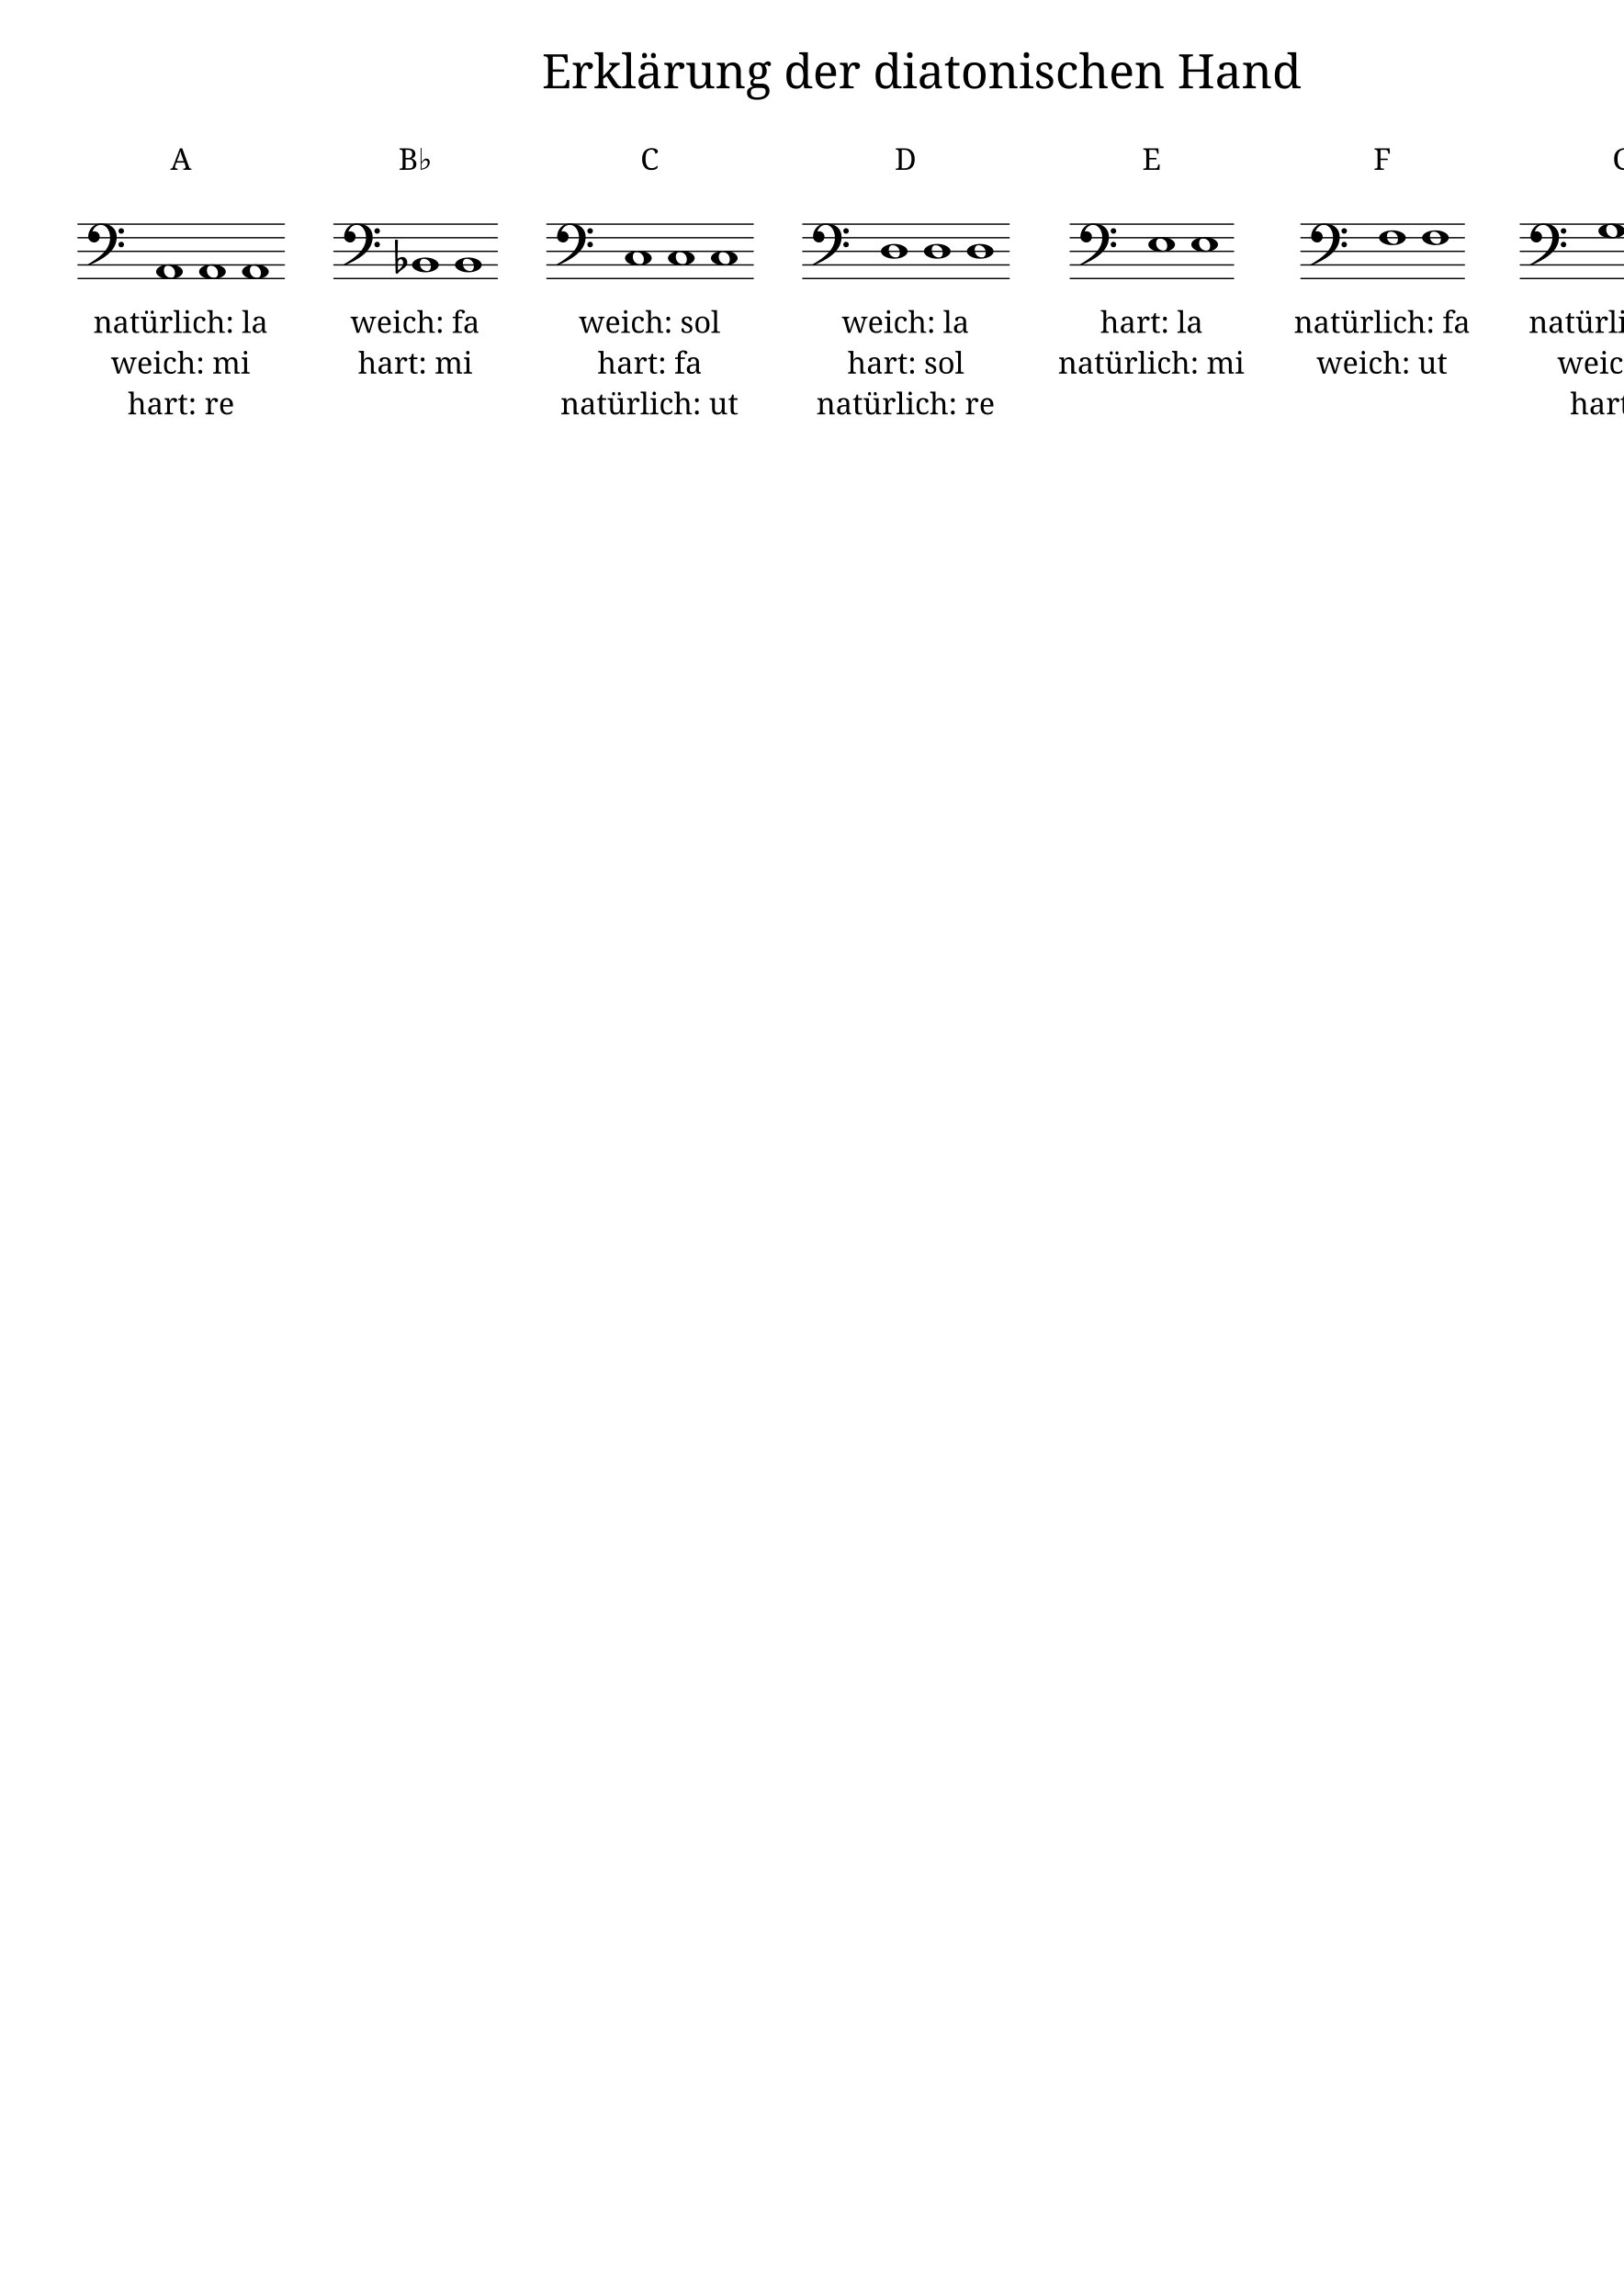
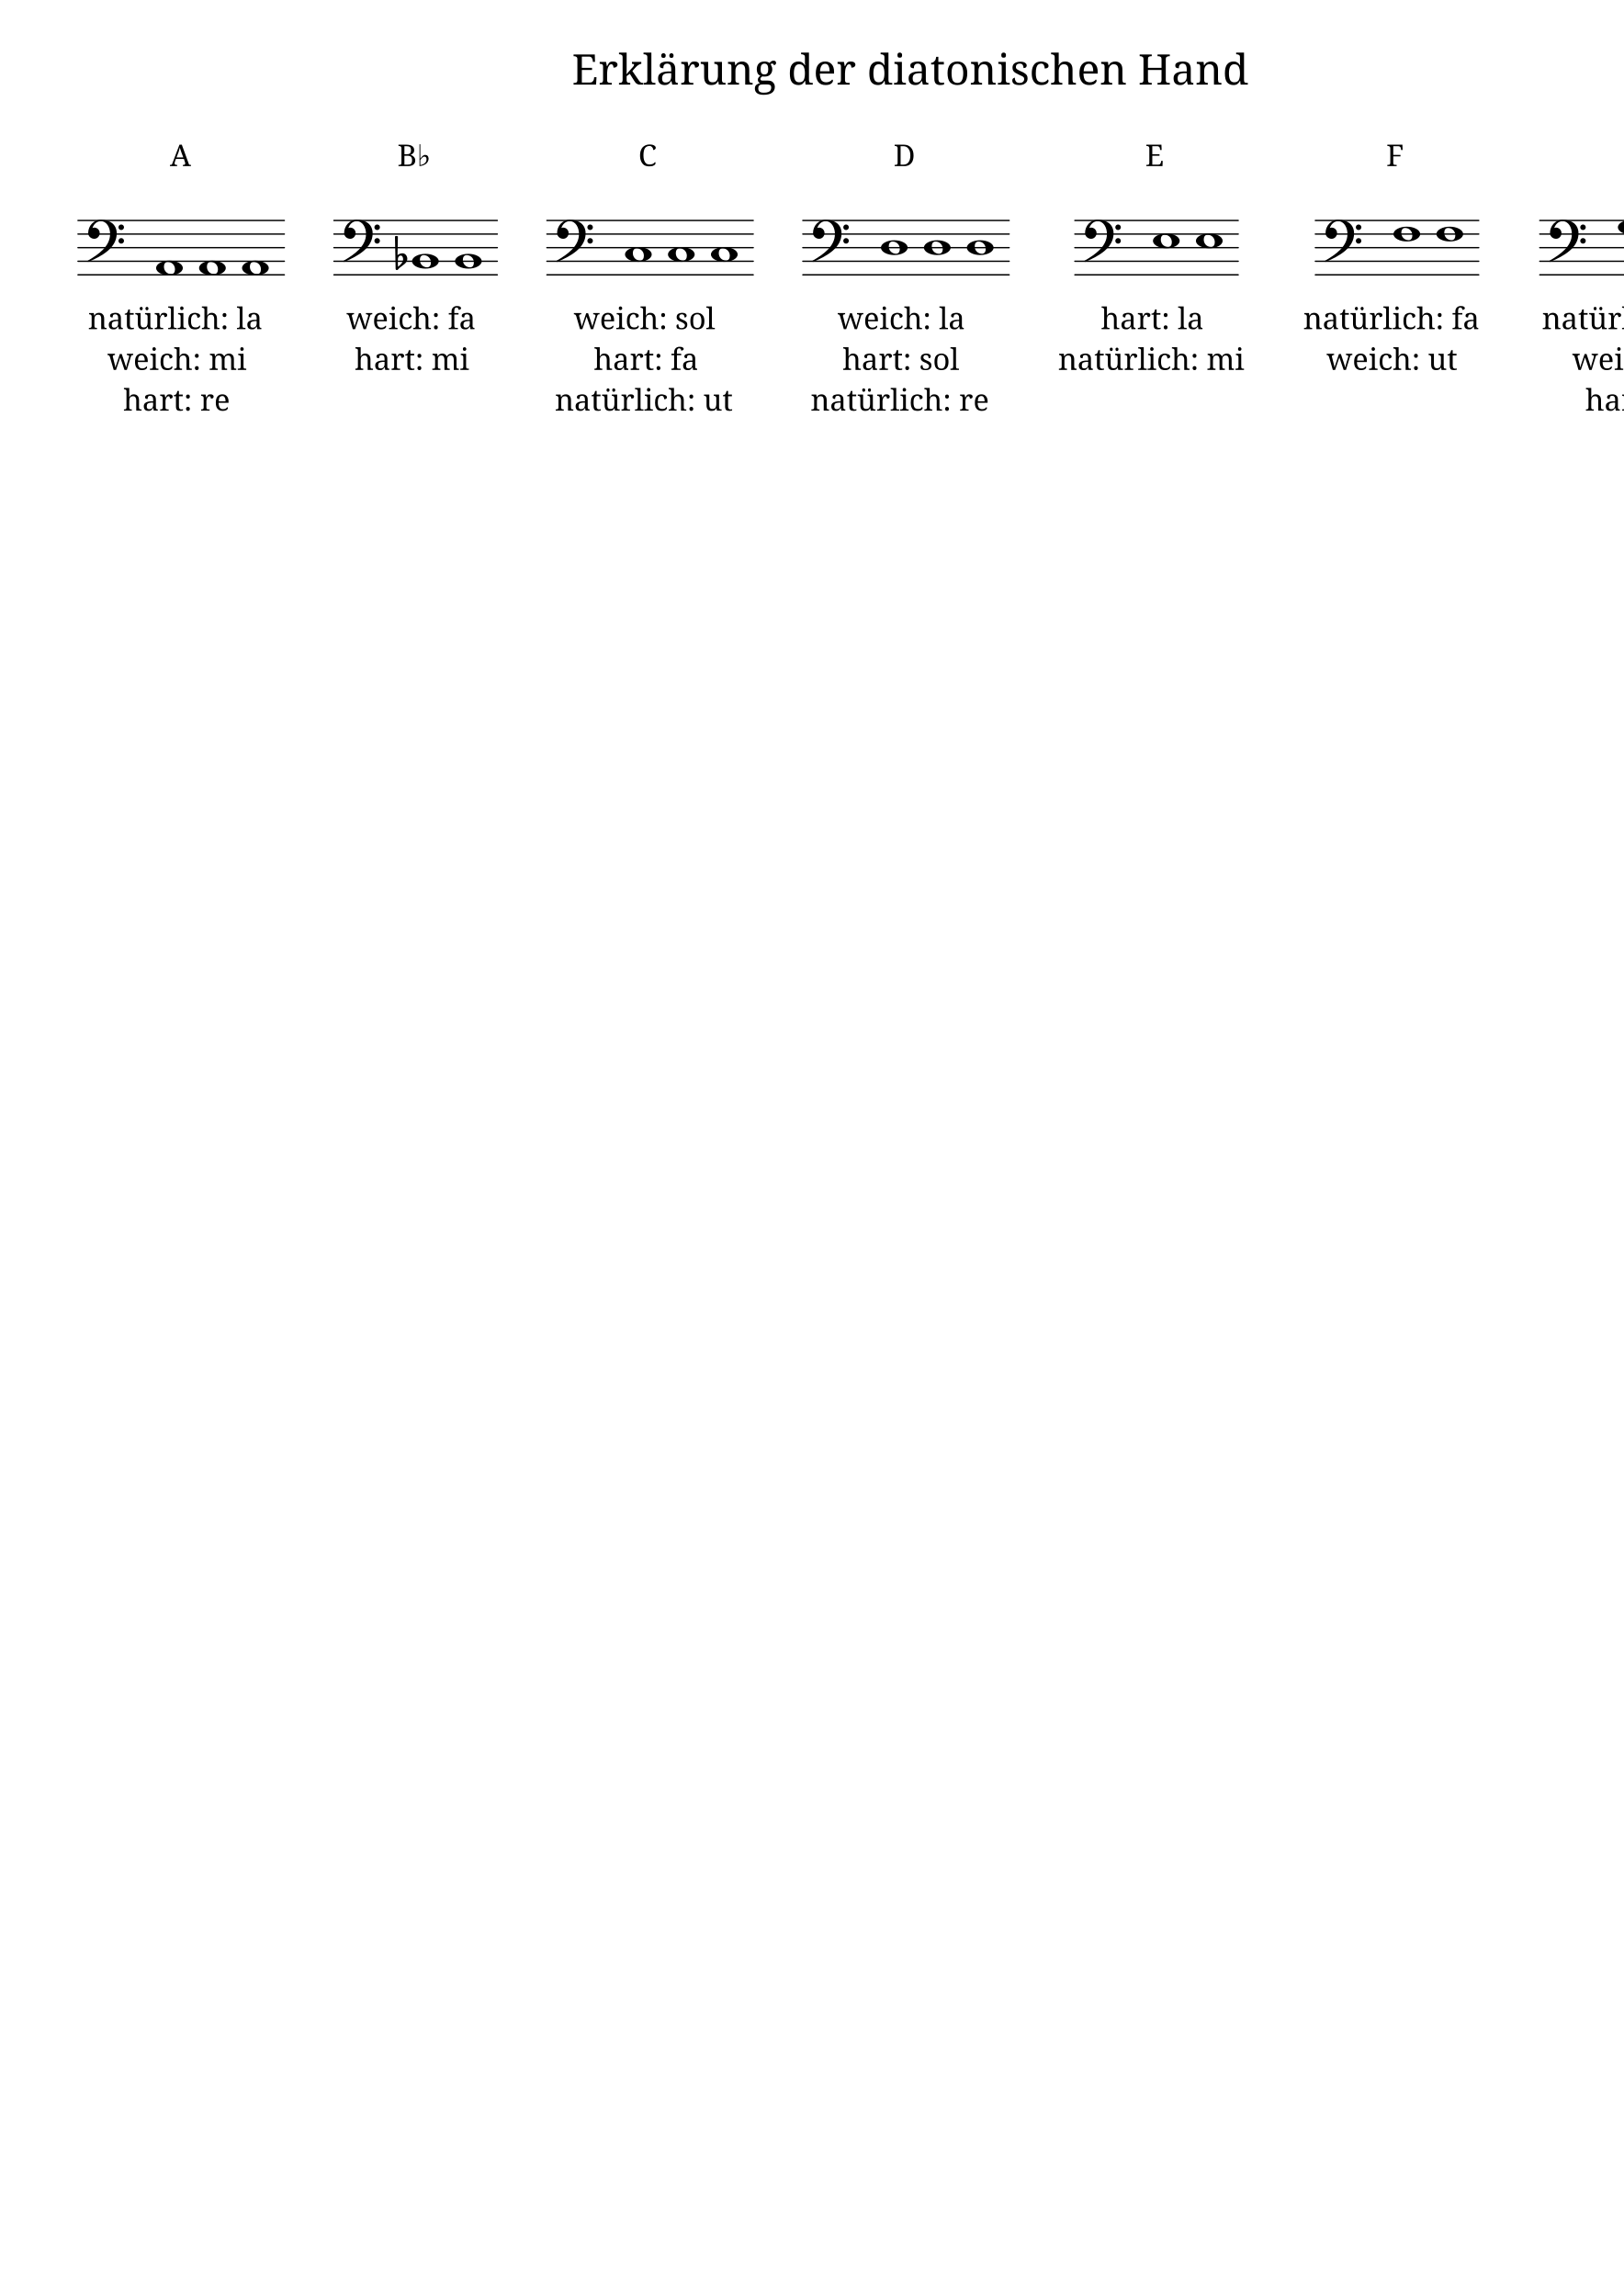
<svg xmlns="http://www.w3.org/2000/svg" xmlns:xlink="http://www.w3.org/1999/xlink" version="1.2" width="210.00mm" height="297.00mm" viewBox="0 0 119.502 169.009">
  <style type="text/css">

tspan { white-space: pre; }

</style>
-   <g transform="translate(39.8692, 6.4997)">
-     <text font-family="serif" font-size="3.493" text-anchor="start" fill="currentColor">
+   <g transform="translate(42.0885, 6.229)">
+     <text font-family="serif" font-size="3.111" text-anchor="start" fill="currentColor">
      <tspan>Erklärung der diatonischen Hand</tspan>
    </text>
  </g>
-   <g transform="translate(12.5403, 12.4997)">
+   <g transform="translate(12.5062, 12.229)">
    <text font-family="serif" font-size="2.2" text-anchor="start" fill="currentColor">
      <tspan>A</tspan>
    </text>
  </g>
-   <g transform="translate(5.6906, 20.4997)">
-     <line stroke-linejoin="round" stroke-linecap="round" stroke-width="0.1" stroke="currentColor" x1="0.05" y1="0" x2="15.236" y2="0" />
-   </g>
-   <g transform="translate(5.6906, 19.4997)">
-     <line stroke-linejoin="round" stroke-linecap="round" stroke-width="0.1" stroke="currentColor" x1="0.05" y1="0" x2="15.236" y2="0" />
-   </g>
-   <g transform="translate(5.6906, 18.4997)">
-     <line stroke-linejoin="round" stroke-linecap="round" stroke-width="0.1" stroke="currentColor" x1="0.05" y1="0" x2="15.236" y2="0" />
-   </g>
-   <g transform="translate(5.6906, 17.4997)">
-     <line stroke-linejoin="round" stroke-linecap="round" stroke-width="0.1" stroke="currentColor" x1="0.05" y1="0" x2="15.236" y2="0" />
-   </g>
-   <g transform="translate(5.6906, 16.4997)">
+   <g transform="translate(5.6906, 20.229)">
+     <line stroke-linejoin="round" stroke-linecap="round" stroke-width="0.1" stroke="currentColor" x1="0.05" y1="0" x2="15.236" y2="0" />
+   </g>
+   <g transform="translate(5.6906, 19.229)">
+     <line stroke-linejoin="round" stroke-linecap="round" stroke-width="0.1" stroke="currentColor" x1="0.05" y1="0" x2="15.236" y2="0" />
+   </g>
+   <g transform="translate(5.6906, 18.229)">
+     <line stroke-linejoin="round" stroke-linecap="round" stroke-width="0.1" stroke="currentColor" x1="0.05" y1="0" x2="15.236" y2="0" />
+   </g>
+   <g transform="translate(5.6906, 17.229)">
+     <line stroke-linejoin="round" stroke-linecap="round" stroke-width="0.1" stroke="currentColor" x1="0.05" y1="0" x2="15.236" y2="0" />
+   </g>
+   <g transform="translate(5.6906, 16.229)">
    <line stroke-linejoin="round" stroke-linecap="round" stroke-width="0.1" stroke="currentColor" x1="0.05" y1="0" x2="15.236" y2="0" />
  </g>
  <a style="color:inherit;" xlink:href="textedit:///home/johannes/common-lisp/setzkasten/lilypond-export/b1-c5-m1-d.ly:41:16:17">
-     <g transform="translate(17.8146, 19.9997)">
+     <g transform="translate(17.8146, 19.729)">
      <path transform="scale(0.004, -0.004)" d="M213 112c-50 0 -69 -43 -69 -88c0 -77 57 -136 134 -136c50 0 69 43 69 88c0 77 -57 136 -134 136zM491 0c0 -43 -34 -75 -72 -96c-53 -29 -114 -40 -174 -40s-120 11 -173 40c-38 21 -72 53 -72 96s34 75 72 96c53 29 113 40 173 40s121 -11 174 -40 c38 -21 72 -53 72 -96z" fill="currentColor" />
    </g>
  </a>
  <a style="color:inherit;" xlink:href="textedit:///home/johannes/common-lisp/setzkasten/lilypond-export/b1-c5-m1-d.ly:40:16:17">
-     <g transform="translate(14.6526, 19.9997)">
-       <path transform="scale(0.004, -0.004)" d="M213 112c-50 0 -69 -43 -69 -88c0 -77 57 -136 134 -136c50 0 69 43 69 88c0 77 -57 136 -134 136zM491 0c0 -43 -34 -75 -72 -96c-53 -29 -114 -40 -174 -40s-120 11 -173 40c-38 21 -72 53 -72 96s34 75 72 96c53 29 113 40 173 40s121 -11 174 -40 c38 -21 72 -53 72 -96z" fill="currentColor" />
-     </g>
-   </a>
-   <g transform="translate(6.4906, 17.4997)">
+     <g transform="translate(14.6526, 19.729)">
+       <path transform="scale(0.004, -0.004)" d="M213 112c-50 0 -69 -43 -69 -88c0 -77 57 -136 134 -136c50 0 69 43 69 88c0 77 -57 136 -134 136zM491 0c0 -43 -34 -75 -72 -96c-53 -29 -114 -40 -174 -40s-120 11 -173 40c-38 21 -72 53 -72 96s34 75 72 96c53 29 113 40 173 40s121 -11 174 -40 c38 -21 72 -53 72 -96z" fill="currentColor" />
+     </g>
+   </a>
+   <g transform="translate(6.4906, 17.229)">
    <path transform="scale(0.004, -0.004)" d="M557 -125c0 28 23 51 51 51s51 -23 51 -51s-23 -51 -51 -51s-51 23 -51 51zM557 125c0 28 23 51 51 51s51 -23 51 -51s-23 -51 -51 -51s-51 23 -51 51zM232 263c172 0 293 -88 293 -251c0 -263 -263 -414 -516 -521c-3 -3 -6 -4 -9 -4c-7 0 -13 6 -13 13c0 3 1 6 4 9 c202 118 412 265 412 493c0 120 -63 235 -171 235c-74 0 -129 -54 -154 -126c11 5 22 8 34 8c55 0 100 -45 100 -100c0 -58 -44 -106 -100 -106c-60 0 -112 47 -112 106c0 133 102 244 232 244z" fill="currentColor" />
  </g>
  <a style="color:inherit;" xlink:href="textedit:///home/johannes/common-lisp/setzkasten/lilypond-export/b1-c5-m1-d.ly:39:29:30">
-     <g transform="translate(11.4906, 19.9997)">
-       <path transform="scale(0.004, -0.004)" d="M213 112c-50 0 -69 -43 -69 -88c0 -77 57 -136 134 -136c50 0 69 43 69 88c0 77 -57 136 -134 136zM491 0c0 -43 -34 -75 -72 -96c-53 -29 -114 -40 -174 -40s-120 11 -173 40c-38 21 -72 53 -72 96s34 75 72 96c53 29 113 40 173 40s121 -11 174 -40 c38 -21 72 -53 72 -96z" fill="currentColor" />
-     </g>
-   </a>
-   <g transform="translate(6.8725, 24.4997)">
+     <g transform="translate(11.4906, 19.729)">
+       <path transform="scale(0.004, -0.004)" d="M213 112c-50 0 -69 -43 -69 -88c0 -77 57 -136 134 -136c50 0 69 43 69 88c0 77 -57 136 -134 136zM491 0c0 -43 -34 -75 -72 -96c-53 -29 -114 -40 -174 -40s-120 11 -173 40c-38 21 -72 53 -72 96s34 75 72 96c53 29 113 40 173 40s121 -11 174 -40 c38 -21 72 -53 72 -96z" fill="currentColor" />
+     </g>
+   </a>
+   <g transform="translate(6.4799, 24.229)">
    <text font-family="serif" font-size="2.2" text-anchor="start" fill="currentColor">
      <tspan>natürlich: la</tspan>
    </text>
  </g>
-   <g transform="translate(8.17, 27.4997)">
+   <g transform="translate(7.9139, 27.229)">
    <text font-family="serif" font-size="2.2" text-anchor="start" fill="currentColor">
      <tspan>weich: mi</tspan>
    </text>
  </g>
-   <g transform="translate(9.3991, 30.4997)">
+   <g transform="translate(9.0748, 30.229)">
    <text font-family="serif" font-size="2.2" text-anchor="start" fill="currentColor">
      <tspan>hart: re</tspan>
    </text>
  </g>
-   <g transform="translate(29.3344, 12.4997)">
+   <g transform="translate(29.249, 12.229)">
    <text font-family="serif" font-size="2.2" text-anchor="start" fill="currentColor">
      <tspan>B♭</tspan>
    </text>
  </g>
-   <g transform="translate(24.5266, 20.4997)">
-     <line stroke-linejoin="round" stroke-linecap="round" stroke-width="0.1" stroke="currentColor" x1="0.05" y1="0" x2="12.074" y2="0" />
-   </g>
-   <g transform="translate(24.5266, 19.4997)">
-     <line stroke-linejoin="round" stroke-linecap="round" stroke-width="0.1" stroke="currentColor" x1="0.05" y1="0" x2="12.074" y2="0" />
-   </g>
-   <g transform="translate(24.5266, 18.4997)">
-     <line stroke-linejoin="round" stroke-linecap="round" stroke-width="0.1" stroke="currentColor" x1="0.05" y1="0" x2="12.074" y2="0" />
-   </g>
-   <g transform="translate(24.5266, 17.4997)">
-     <line stroke-linejoin="round" stroke-linecap="round" stroke-width="0.1" stroke="currentColor" x1="0.05" y1="0" x2="12.074" y2="0" />
-   </g>
-   <g transform="translate(24.5266, 16.4997)">
+   <g transform="translate(24.5266, 20.229)">
+     <line stroke-linejoin="round" stroke-linecap="round" stroke-width="0.1" stroke="currentColor" x1="0.05" y1="0" x2="12.074" y2="0" />
+   </g>
+   <g transform="translate(24.5266, 19.229)">
+     <line stroke-linejoin="round" stroke-linecap="round" stroke-width="0.1" stroke="currentColor" x1="0.05" y1="0" x2="12.074" y2="0" />
+   </g>
+   <g transform="translate(24.5266, 18.229)">
+     <line stroke-linejoin="round" stroke-linecap="round" stroke-width="0.1" stroke="currentColor" x1="0.05" y1="0" x2="12.074" y2="0" />
+   </g>
+   <g transform="translate(24.5266, 17.229)">
+     <line stroke-linejoin="round" stroke-linecap="round" stroke-width="0.1" stroke="currentColor" x1="0.05" y1="0" x2="12.074" y2="0" />
+   </g>
+   <g transform="translate(24.5266, 16.229)">
    <line stroke-linejoin="round" stroke-linecap="round" stroke-width="0.1" stroke="currentColor" x1="0.05" y1="0" x2="12.074" y2="0" />
  </g>
  <a style="color:inherit;" xlink:href="textedit:///home/johannes/common-lisp/setzkasten/lilypond-export/b1-c5-m1-d.ly:82:16:17">
-     <g transform="translate(33.4886, 19.4997)">
-       <path transform="scale(0.004, -0.004)" d="M213 112c-50 0 -69 -43 -69 -88c0 -77 57 -136 134 -136c50 0 69 43 69 88c0 77 -57 136 -134 136zM491 0c0 -43 -34 -75 -72 -96c-53 -29 -114 -40 -174 -40s-120 11 -173 40c-38 21 -72 53 -72 96s34 75 72 96c53 29 113 40 173 40s121 -11 174 -40 c38 -21 72 -53 72 -96z" fill="currentColor" />
-     </g>
-   </a>
-   <g transform="translate(29.1766, 19.4997)">
+     <g transform="translate(33.4886, 19.229)">
+       <path transform="scale(0.004, -0.004)" d="M213 112c-50 0 -69 -43 -69 -88c0 -77 57 -136 134 -136c50 0 69 43 69 88c0 77 -57 136 -134 136zM491 0c0 -43 -34 -75 -72 -96c-53 -29 -114 -40 -174 -40s-120 11 -173 40c-38 21 -72 53 -72 96s34 75 72 96c53 29 113 40 173 40s121 -11 174 -40 c38 -21 72 -53 72 -96z" fill="currentColor" />
+     </g>
+   </a>
+   <g transform="translate(29.1766, 19.229)">
    <path transform="scale(0.004, -0.004)" d="M27 41l-1 -66v-11c0 -22 1 -44 4 -66c45 38 93 80 93 139c0 33 -14 67 -43 67c-31 0 -52 -30 -53 -63zM-15 -138l-12 595c8 5 18 8 27 8s19 -3 27 -8l-7 -345c25 21 58 34 91 34c52 0 89 -48 89 -102c0 -80 -86 -117 -147 -169c-15 -13 -24 -38 -45 -38 c-13 0 -23 11 -23 25z" fill="currentColor" />
  </g>
-   <g transform="translate(25.3266, 17.4997)">
+   <g transform="translate(25.3266, 17.229)">
    <path transform="scale(0.004, -0.004)" d="M557 -125c0 28 23 51 51 51s51 -23 51 -51s-23 -51 -51 -51s-51 23 -51 51zM557 125c0 28 23 51 51 51s51 -23 51 -51s-23 -51 -51 -51s-51 23 -51 51zM232 263c172 0 293 -88 293 -251c0 -263 -263 -414 -516 -521c-3 -3 -6 -4 -9 -4c-7 0 -13 6 -13 13c0 3 1 6 4 9 c202 118 412 265 412 493c0 120 -63 235 -171 235c-74 0 -129 -54 -154 -126c11 5 22 8 34 8c55 0 100 -45 100 -100c0 -58 -44 -106 -100 -106c-60 0 -112 47 -112 106c0 133 102 244 232 244z" fill="currentColor" />
  </g>
  <a style="color:inherit;" xlink:href="textedit:///home/johannes/common-lisp/setzkasten/lilypond-export/b1-c5-m1-d.ly:81:29:30">
-     <g transform="translate(30.3266, 19.4997)">
-       <path transform="scale(0.004, -0.004)" d="M213 112c-50 0 -69 -43 -69 -88c0 -77 57 -136 134 -136c50 0 69 43 69 88c0 77 -57 136 -134 136zM491 0c0 -43 -34 -75 -72 -96c-53 -29 -114 -40 -174 -40s-120 11 -173 40c-38 21 -72 53 -72 96s34 75 72 96c53 29 113 40 173 40s121 -11 174 -40 c38 -21 72 -53 72 -96z" fill="currentColor" />
-     </g>
-   </a>
-   <g transform="translate(25.8006, 24.4997)">
+     <g transform="translate(30.3266, 19.229)">
+       <path transform="scale(0.004, -0.004)" d="M213 112c-50 0 -69 -43 -69 -88c0 -77 57 -136 134 -136c50 0 69 43 69 88c0 77 -57 136 -134 136zM491 0c0 -43 -34 -75 -72 -96c-53 -29 -114 -40 -174 -40s-120 11 -173 40c-38 21 -72 53 -72 96s34 75 72 96c53 29 113 40 173 40s121 -11 174 -40 c38 -21 72 -53 72 -96z" fill="currentColor" />
+     </g>
+   </a>
+   <g transform="translate(25.5103, 24.229)">
    <text font-family="serif" font-size="2.2" text-anchor="start" fill="currentColor">
      <tspan>weich: fa</tspan>
    </text>
  </g>
-   <g transform="translate(26.3469, 27.4997)">
+   <g transform="translate(26.1079, 27.229)">
    <text font-family="serif" font-size="2.2" text-anchor="start" fill="currentColor">
      <tspan>hart: mi</tspan>
    </text>
  </g>
-   <g transform="translate(47.1357, 12.4997)">
+   <g transform="translate(46.9821, 12.229)">
    <text font-family="serif" font-size="2.2" text-anchor="start" fill="currentColor">
      <tspan>C</tspan>
    </text>
  </g>
-   <g transform="translate(40.2006, 20.4997)">
-     <line stroke-linejoin="round" stroke-linecap="round" stroke-width="0.1" stroke="currentColor" x1="0.05" y1="0" x2="15.236" y2="0" />
-   </g>
-   <g transform="translate(40.2006, 19.4997)">
-     <line stroke-linejoin="round" stroke-linecap="round" stroke-width="0.1" stroke="currentColor" x1="0.05" y1="0" x2="15.236" y2="0" />
-   </g>
-   <g transform="translate(40.2006, 18.4997)">
-     <line stroke-linejoin="round" stroke-linecap="round" stroke-width="0.1" stroke="currentColor" x1="0.05" y1="0" x2="15.236" y2="0" />
-   </g>
-   <g transform="translate(40.2006, 17.4997)">
-     <line stroke-linejoin="round" stroke-linecap="round" stroke-width="0.1" stroke="currentColor" x1="0.05" y1="0" x2="15.236" y2="0" />
-   </g>
-   <g transform="translate(40.2006, 16.4997)">
+   <g transform="translate(40.2006, 20.229)">
+     <line stroke-linejoin="round" stroke-linecap="round" stroke-width="0.1" stroke="currentColor" x1="0.05" y1="0" x2="15.236" y2="0" />
+   </g>
+   <g transform="translate(40.2006, 19.229)">
+     <line stroke-linejoin="round" stroke-linecap="round" stroke-width="0.1" stroke="currentColor" x1="0.05" y1="0" x2="15.236" y2="0" />
+   </g>
+   <g transform="translate(40.2006, 18.229)">
+     <line stroke-linejoin="round" stroke-linecap="round" stroke-width="0.1" stroke="currentColor" x1="0.05" y1="0" x2="15.236" y2="0" />
+   </g>
+   <g transform="translate(40.2006, 17.229)">
+     <line stroke-linejoin="round" stroke-linecap="round" stroke-width="0.1" stroke="currentColor" x1="0.05" y1="0" x2="15.236" y2="0" />
+   </g>
+   <g transform="translate(40.2006, 16.229)">
    <line stroke-linejoin="round" stroke-linecap="round" stroke-width="0.1" stroke="currentColor" x1="0.05" y1="0" x2="15.236" y2="0" />
  </g>
  <a style="color:inherit;" xlink:href="textedit:///home/johannes/common-lisp/setzkasten/lilypond-export/b1-c5-m1-d.ly:121:16:17">
-     <g transform="translate(52.3246, 18.9997)">
+     <g transform="translate(52.3246, 18.729)">
      <path transform="scale(0.004, -0.004)" d="M213 112c-50 0 -69 -43 -69 -88c0 -77 57 -136 134 -136c50 0 69 43 69 88c0 77 -57 136 -134 136zM491 0c0 -43 -34 -75 -72 -96c-53 -29 -114 -40 -174 -40s-120 11 -173 40c-38 21 -72 53 -72 96s34 75 72 96c53 29 113 40 173 40s121 -11 174 -40 c38 -21 72 -53 72 -96z" fill="currentColor" />
    </g>
  </a>
  <a style="color:inherit;" xlink:href="textedit:///home/johannes/common-lisp/setzkasten/lilypond-export/b1-c5-m1-d.ly:120:16:17">
-     <g transform="translate(49.1626, 18.9997)">
-       <path transform="scale(0.004, -0.004)" d="M213 112c-50 0 -69 -43 -69 -88c0 -77 57 -136 134 -136c50 0 69 43 69 88c0 77 -57 136 -134 136zM491 0c0 -43 -34 -75 -72 -96c-53 -29 -114 -40 -174 -40s-120 11 -173 40c-38 21 -72 53 -72 96s34 75 72 96c53 29 113 40 173 40s121 -11 174 -40 c38 -21 72 -53 72 -96z" fill="currentColor" />
-     </g>
-   </a>
-   <g transform="translate(41.0006, 17.4997)">
+     <g transform="translate(49.1626, 18.729)">
+       <path transform="scale(0.004, -0.004)" d="M213 112c-50 0 -69 -43 -69 -88c0 -77 57 -136 134 -136c50 0 69 43 69 88c0 77 -57 136 -134 136zM491 0c0 -43 -34 -75 -72 -96c-53 -29 -114 -40 -174 -40s-120 11 -173 40c-38 21 -72 53 -72 96s34 75 72 96c53 29 113 40 173 40s121 -11 174 -40 c38 -21 72 -53 72 -96z" fill="currentColor" />
+     </g>
+   </a>
+   <g transform="translate(41.0006, 17.229)">
    <path transform="scale(0.004, -0.004)" d="M557 -125c0 28 23 51 51 51s51 -23 51 -51s-23 -51 -51 -51s-51 23 -51 51zM557 125c0 28 23 51 51 51s51 -23 51 -51s-23 -51 -51 -51s-51 23 -51 51zM232 263c172 0 293 -88 293 -251c0 -263 -263 -414 -516 -521c-3 -3 -6 -4 -9 -4c-7 0 -13 6 -13 13c0 3 1 6 4 9 c202 118 412 265 412 493c0 120 -63 235 -171 235c-74 0 -129 -54 -154 -126c11 5 22 8 34 8c55 0 100 -45 100 -100c0 -58 -44 -106 -100 -106c-60 0 -112 47 -112 106c0 133 102 244 232 244z" fill="currentColor" />
  </g>
  <a style="color:inherit;" xlink:href="textedit:///home/johannes/common-lisp/setzkasten/lilypond-export/b1-c5-m1-d.ly:119:29:30">
-     <g transform="translate(46.0006, 18.9997)">
-       <path transform="scale(0.004, -0.004)" d="M213 112c-50 0 -69 -43 -69 -88c0 -77 57 -136 134 -136c50 0 69 43 69 88c0 77 -57 136 -134 136zM491 0c0 -43 -34 -75 -72 -96c-53 -29 -114 -40 -174 -40s-120 11 -173 40c-38 21 -72 53 -72 96s34 75 72 96c53 29 113 40 173 40s121 -11 174 -40 c38 -21 72 -53 72 -96z" fill="currentColor" />
-     </g>
-   </a>
-   <g transform="translate(42.6117, 24.4997)">
+     <g transform="translate(46.0006, 18.729)">
+       <path transform="scale(0.004, -0.004)" d="M213 112c-50 0 -69 -43 -69 -88c0 -77 57 -136 134 -136c50 0 69 43 69 88c0 77 -57 136 -134 136zM491 0c0 -43 -34 -75 -72 -96c-53 -29 -114 -40 -174 -40s-120 11 -173 40c-38 21 -72 53 -72 96s34 75 72 96c53 29 113 40 173 40s121 -11 174 -40 c38 -21 72 -53 72 -96z" fill="currentColor" />
+     </g>
+   </a>
+   <g transform="translate(42.2361, 24.229)">
    <text font-family="serif" font-size="2.2" text-anchor="start" fill="currentColor">
      <tspan>weich: sol</tspan>
    </text>
  </g>
-   <g transform="translate(43.9774, 27.4997)">
+   <g transform="translate(43.7043, 27.229)">
    <text font-family="serif" font-size="2.2" text-anchor="start" fill="currentColor">
      <tspan>hart: fa</tspan>
    </text>
  </g>
-   <g transform="translate(41.246, 30.4997)">
+   <g transform="translate(40.8363, 30.229)">
    <text font-family="serif" font-size="2.2" text-anchor="start" fill="currentColor">
      <tspan>natürlich: ut</tspan>
    </text>
  </g>
-   <g transform="translate(65.8522, 12.4997)">
+   <g transform="translate(65.7668, 12.229)">
    <text font-family="serif" font-size="2.2" text-anchor="start" fill="currentColor">
      <tspan>D</tspan>
    </text>
  </g>
-   <g transform="translate(59.0366, 20.4997)">
-     <line stroke-linejoin="round" stroke-linecap="round" stroke-width="0.1" stroke="currentColor" x1="0.05" y1="0" x2="15.236" y2="0" />
-   </g>
-   <g transform="translate(59.0366, 19.4997)">
-     <line stroke-linejoin="round" stroke-linecap="round" stroke-width="0.1" stroke="currentColor" x1="0.05" y1="0" x2="15.236" y2="0" />
-   </g>
-   <g transform="translate(59.0366, 18.4997)">
-     <line stroke-linejoin="round" stroke-linecap="round" stroke-width="0.1" stroke="currentColor" x1="0.05" y1="0" x2="15.236" y2="0" />
-   </g>
-   <g transform="translate(59.0366, 17.4997)">
-     <line stroke-linejoin="round" stroke-linecap="round" stroke-width="0.1" stroke="currentColor" x1="0.05" y1="0" x2="15.236" y2="0" />
-   </g>
-   <g transform="translate(59.0366, 16.4997)">
+   <g transform="translate(59.0366, 20.229)">
+     <line stroke-linejoin="round" stroke-linecap="round" stroke-width="0.1" stroke="currentColor" x1="0.05" y1="0" x2="15.236" y2="0" />
+   </g>
+   <g transform="translate(59.0366, 19.229)">
+     <line stroke-linejoin="round" stroke-linecap="round" stroke-width="0.1" stroke="currentColor" x1="0.05" y1="0" x2="15.236" y2="0" />
+   </g>
+   <g transform="translate(59.0366, 18.229)">
+     <line stroke-linejoin="round" stroke-linecap="round" stroke-width="0.1" stroke="currentColor" x1="0.05" y1="0" x2="15.236" y2="0" />
+   </g>
+   <g transform="translate(59.0366, 17.229)">
+     <line stroke-linejoin="round" stroke-linecap="round" stroke-width="0.1" stroke="currentColor" x1="0.05" y1="0" x2="15.236" y2="0" />
+   </g>
+   <g transform="translate(59.0366, 16.229)">
    <line stroke-linejoin="round" stroke-linecap="round" stroke-width="0.1" stroke="currentColor" x1="0.05" y1="0" x2="15.236" y2="0" />
  </g>
  <a style="color:inherit;" xlink:href="textedit:///home/johannes/common-lisp/setzkasten/lilypond-export/b1-c5-m1-d.ly:163:16:17">
-     <g transform="translate(71.1606, 18.4997)">
+     <g transform="translate(71.1606, 18.229)">
      <path transform="scale(0.004, -0.004)" d="M213 112c-50 0 -69 -43 -69 -88c0 -77 57 -136 134 -136c50 0 69 43 69 88c0 77 -57 136 -134 136zM491 0c0 -43 -34 -75 -72 -96c-53 -29 -114 -40 -174 -40s-120 11 -173 40c-38 21 -72 53 -72 96s34 75 72 96c53 29 113 40 173 40s121 -11 174 -40 c38 -21 72 -53 72 -96z" fill="currentColor" />
    </g>
  </a>
  <a style="color:inherit;" xlink:href="textedit:///home/johannes/common-lisp/setzkasten/lilypond-export/b1-c5-m1-d.ly:162:16:17">
-     <g transform="translate(67.9986, 18.4997)">
-       <path transform="scale(0.004, -0.004)" d="M213 112c-50 0 -69 -43 -69 -88c0 -77 57 -136 134 -136c50 0 69 43 69 88c0 77 -57 136 -134 136zM491 0c0 -43 -34 -75 -72 -96c-53 -29 -114 -40 -174 -40s-120 11 -173 40c-38 21 -72 53 -72 96s34 75 72 96c53 29 113 40 173 40s121 -11 174 -40 c38 -21 72 -53 72 -96z" fill="currentColor" />
-     </g>
-   </a>
-   <g transform="translate(59.8366, 17.4997)">
+     <g transform="translate(67.9986, 18.229)">
+       <path transform="scale(0.004, -0.004)" d="M213 112c-50 0 -69 -43 -69 -88c0 -77 57 -136 134 -136c50 0 69 43 69 88c0 77 -57 136 -134 136zM491 0c0 -43 -34 -75 -72 -96c-53 -29 -114 -40 -174 -40s-120 11 -173 40c-38 21 -72 53 -72 96s34 75 72 96c53 29 113 40 173 40s121 -11 174 -40 c38 -21 72 -53 72 -96z" fill="currentColor" />
+     </g>
+   </a>
+   <g transform="translate(59.8366, 17.229)">
    <path transform="scale(0.004, -0.004)" d="M557 -125c0 28 23 51 51 51s51 -23 51 -51s-23 -51 -51 -51s-51 23 -51 51zM557 125c0 28 23 51 51 51s51 -23 51 -51s-23 -51 -51 -51s-51 23 -51 51zM232 263c172 0 293 -88 293 -251c0 -263 -263 -414 -516 -521c-3 -3 -6 -4 -9 -4c-7 0 -13 6 -13 13c0 3 1 6 4 9 c202 118 412 265 412 493c0 120 -63 235 -171 235c-74 0 -129 -54 -154 -126c11 5 22 8 34 8c55 0 100 -45 100 -100c0 -58 -44 -106 -100 -106c-60 0 -112 47 -112 106c0 133 102 244 232 244z" fill="currentColor" />
  </g>
  <a style="color:inherit;" xlink:href="textedit:///home/johannes/common-lisp/setzkasten/lilypond-export/b1-c5-m1-d.ly:161:29:30">
-     <g transform="translate(64.8366, 18.4997)">
-       <path transform="scale(0.004, -0.004)" d="M213 112c-50 0 -69 -43 -69 -88c0 -77 57 -136 134 -136c50 0 69 43 69 88c0 77 -57 136 -134 136zM491 0c0 -43 -34 -75 -72 -96c-53 -29 -114 -40 -174 -40s-120 11 -173 40c-38 21 -72 53 -72 96s34 75 72 96c53 29 113 40 173 40s121 -11 174 -40 c38 -21 72 -53 72 -96z" fill="currentColor" />
-     </g>
-   </a>
-   <g transform="translate(61.9599, 24.4997)">
+     <g transform="translate(64.8366, 18.229)">
+       <path transform="scale(0.004, -0.004)" d="M213 112c-50 0 -69 -43 -69 -88c0 -77 57 -136 134 -136c50 0 69 43 69 88c0 77 -57 136 -134 136zM491 0c0 -43 -34 -75 -72 -96c-53 -29 -114 -40 -174 -40s-120 11 -173 40c-38 21 -72 53 -72 96s34 75 72 96c53 29 113 40 173 40s121 -11 174 -40 c38 -21 72 -53 72 -96z" fill="currentColor" />
+     </g>
+   </a>
+   <g transform="translate(61.6526, 24.229)">
    <text font-family="serif" font-size="2.2" text-anchor="start" fill="currentColor">
      <tspan>weich: la</tspan>
    </text>
  </g>
-   <g transform="translate(62.3696, 27.4997)">
+   <g transform="translate(62.0111, 27.229)">
    <text font-family="serif" font-size="2.2" text-anchor="start" fill="currentColor">
      <tspan>hart: sol</tspan>
    </text>
  </g>
-   <g transform="translate(60.082, 30.4997)">
+   <g transform="translate(59.6552, 30.229)">
    <text font-family="serif" font-size="2.2" text-anchor="start" fill="currentColor">
      <tspan>natürlich: re</tspan>
    </text>
  </g>
-   <g transform="translate(84.0696, 12.4997)">
+   <g transform="translate(84.2915, 12.229)">
    <text font-family="serif" font-size="2.2" text-anchor="start" fill="currentColor">
      <tspan>E</tspan>
    </text>
  </g>
-   <g transform="translate(78.7154, 20.4997)">
-     <line stroke-linejoin="round" stroke-linecap="round" stroke-width="0.1" stroke="currentColor" x1="0.05" y1="0" x2="12.074" y2="0" />
-   </g>
-   <g transform="translate(78.7154, 19.4997)">
-     <line stroke-linejoin="round" stroke-linecap="round" stroke-width="0.1" stroke="currentColor" x1="0.05" y1="0" x2="12.074" y2="0" />
-   </g>
-   <g transform="translate(78.7154, 18.4997)">
-     <line stroke-linejoin="round" stroke-linecap="round" stroke-width="0.1" stroke="currentColor" x1="0.05" y1="0" x2="12.074" y2="0" />
-   </g>
-   <g transform="translate(78.7154, 17.4997)">
-     <line stroke-linejoin="round" stroke-linecap="round" stroke-width="0.1" stroke="currentColor" x1="0.05" y1="0" x2="12.074" y2="0" />
-   </g>
-   <g transform="translate(78.7154, 16.4997)">
+   <g transform="translate(79.0569, 20.229)">
+     <line stroke-linejoin="round" stroke-linecap="round" stroke-width="0.1" stroke="currentColor" x1="0.05" y1="0" x2="12.074" y2="0" />
+   </g>
+   <g transform="translate(79.0569, 19.229)">
+     <line stroke-linejoin="round" stroke-linecap="round" stroke-width="0.1" stroke="currentColor" x1="0.05" y1="0" x2="12.074" y2="0" />
+   </g>
+   <g transform="translate(79.0569, 18.229)">
+     <line stroke-linejoin="round" stroke-linecap="round" stroke-width="0.1" stroke="currentColor" x1="0.05" y1="0" x2="12.074" y2="0" />
+   </g>
+   <g transform="translate(79.0569, 17.229)">
+     <line stroke-linejoin="round" stroke-linecap="round" stroke-width="0.1" stroke="currentColor" x1="0.05" y1="0" x2="12.074" y2="0" />
+   </g>
+   <g transform="translate(79.0569, 16.229)">
    <line stroke-linejoin="round" stroke-linecap="round" stroke-width="0.1" stroke="currentColor" x1="0.05" y1="0" x2="12.074" y2="0" />
  </g>
  <a style="color:inherit;" xlink:href="textedit:///home/johannes/common-lisp/setzkasten/lilypond-export/b1-c5-m1-d.ly:204:16:17">
-     <g transform="translate(87.6774, 17.9997)">
-       <path transform="scale(0.004, -0.004)" d="M213 112c-50 0 -69 -43 -69 -88c0 -77 57 -136 134 -136c50 0 69 43 69 88c0 77 -57 136 -134 136zM491 0c0 -43 -34 -75 -72 -96c-53 -29 -114 -40 -174 -40s-120 11 -173 40c-38 21 -72 53 -72 96s34 75 72 96c53 29 113 40 173 40s121 -11 174 -40 c38 -21 72 -53 72 -96z" fill="currentColor" />
-     </g>
-   </a>
-   <g transform="translate(79.5154, 17.4997)">
+     <g transform="translate(88.0189, 17.729)">
+       <path transform="scale(0.004, -0.004)" d="M213 112c-50 0 -69 -43 -69 -88c0 -77 57 -136 134 -136c50 0 69 43 69 88c0 77 -57 136 -134 136zM491 0c0 -43 -34 -75 -72 -96c-53 -29 -114 -40 -174 -40s-120 11 -173 40c-38 21 -72 53 -72 96s34 75 72 96c53 29 113 40 173 40s121 -11 174 -40 c38 -21 72 -53 72 -96z" fill="currentColor" />
+     </g>
+   </a>
+   <g transform="translate(79.8569, 17.229)">
    <path transform="scale(0.004, -0.004)" d="M557 -125c0 28 23 51 51 51s51 -23 51 -51s-23 -51 -51 -51s-51 23 -51 51zM557 125c0 28 23 51 51 51s51 -23 51 -51s-23 -51 -51 -51s-51 23 -51 51zM232 263c172 0 293 -88 293 -251c0 -263 -263 -414 -516 -521c-3 -3 -6 -4 -9 -4c-7 0 -13 6 -13 13c0 3 1 6 4 9 c202 118 412 265 412 493c0 120 -63 235 -171 235c-74 0 -129 -54 -154 -126c11 5 22 8 34 8c55 0 100 -45 100 -100c0 -58 -44 -106 -100 -106c-60 0 -112 47 -112 106c0 133 102 244 232 244z" fill="currentColor" />
  </g>
  <a style="color:inherit;" xlink:href="textedit:///home/johannes/common-lisp/setzkasten/lilypond-export/b1-c5-m1-d.ly:203:29:30">
-     <g transform="translate(84.5154, 17.9997)">
-       <path transform="scale(0.004, -0.004)" d="M213 112c-50 0 -69 -43 -69 -88c0 -77 57 -136 134 -136c50 0 69 43 69 88c0 77 -57 136 -134 136zM491 0c0 -43 -34 -75 -72 -96c-53 -29 -114 -40 -174 -40s-120 11 -173 40c-38 21 -72 53 -72 96s34 75 72 96c53 29 113 40 173 40s121 -11 174 -40 c38 -21 72 -53 72 -96z" fill="currentColor" />
-     </g>
-   </a>
-   <g transform="translate(80.9796, 24.4997)">
+     <g transform="translate(84.8569, 17.729)">
+       <path transform="scale(0.004, -0.004)" d="M213 112c-50 0 -69 -43 -69 -88c0 -77 57 -136 134 -136c50 0 69 43 69 88c0 77 -57 136 -134 136zM491 0c0 -43 -34 -75 -72 -96c-53 -29 -114 -40 -174 -40s-120 11 -173 40c-38 21 -72 53 -72 96s34 75 72 96c53 29 113 40 173 40s121 -11 174 -40 c38 -21 72 -53 72 -96z" fill="currentColor" />
+     </g>
+   </a>
+   <g transform="translate(81.0308, 24.229)">
    <text font-family="serif" font-size="2.2" text-anchor="start" fill="currentColor">
      <tspan>hart: la</tspan>
    </text>
  </g>
-   <g transform="translate(77.8726, 27.4997)">
+   <g transform="translate(77.8726, 27.229)">
    <text font-family="serif" font-size="2.2" text-anchor="start" fill="currentColor">
      <tspan>natürlich: mi</tspan>
    </text>
  </g>
-   <g transform="translate(101.0879, 12.4997)">
+   <g transform="translate(102.0268, 12.229)">
    <text font-family="serif" font-size="2.2" text-anchor="start" fill="currentColor">
      <tspan>F</tspan>
    </text>
  </g>
-   <g transform="translate(95.6996, 20.4997)">
-     <line stroke-linejoin="round" stroke-linecap="round" stroke-width="0.1" stroke="currentColor" x1="0.05" y1="0" x2="12.074" y2="0" />
-   </g>
-   <g transform="translate(95.6996, 19.4997)">
-     <line stroke-linejoin="round" stroke-linecap="round" stroke-width="0.1" stroke="currentColor" x1="0.05" y1="0" x2="12.074" y2="0" />
-   </g>
-   <g transform="translate(95.6996, 18.4997)">
-     <line stroke-linejoin="round" stroke-linecap="round" stroke-width="0.1" stroke="currentColor" x1="0.05" y1="0" x2="12.074" y2="0" />
-   </g>
-   <g transform="translate(95.6996, 17.4997)">
-     <line stroke-linejoin="round" stroke-linecap="round" stroke-width="0.1" stroke="currentColor" x1="0.05" y1="0" x2="12.074" y2="0" />
-   </g>
-   <g transform="translate(95.6996, 16.4997)">
+   <g transform="translate(96.7581, 20.229)">
+     <line stroke-linejoin="round" stroke-linecap="round" stroke-width="0.1" stroke="currentColor" x1="0.05" y1="0" x2="12.074" y2="0" />
+   </g>
+   <g transform="translate(96.7581, 19.229)">
+     <line stroke-linejoin="round" stroke-linecap="round" stroke-width="0.1" stroke="currentColor" x1="0.05" y1="0" x2="12.074" y2="0" />
+   </g>
+   <g transform="translate(96.7581, 18.229)">
+     <line stroke-linejoin="round" stroke-linecap="round" stroke-width="0.1" stroke="currentColor" x1="0.05" y1="0" x2="12.074" y2="0" />
+   </g>
+   <g transform="translate(96.7581, 17.229)">
+     <line stroke-linejoin="round" stroke-linecap="round" stroke-width="0.1" stroke="currentColor" x1="0.05" y1="0" x2="12.074" y2="0" />
+   </g>
+   <g transform="translate(96.7581, 16.229)">
    <line stroke-linejoin="round" stroke-linecap="round" stroke-width="0.1" stroke="currentColor" x1="0.05" y1="0" x2="12.074" y2="0" />
  </g>
  <a style="color:inherit;" xlink:href="textedit:///home/johannes/common-lisp/setzkasten/lilypond-export/b1-c5-m1-d.ly:242:16:17">
-     <g transform="translate(104.6616, 17.4997)">
-       <path transform="scale(0.004, -0.004)" d="M213 112c-50 0 -69 -43 -69 -88c0 -77 57 -136 134 -136c50 0 69 43 69 88c0 77 -57 136 -134 136zM491 0c0 -43 -34 -75 -72 -96c-53 -29 -114 -40 -174 -40s-120 11 -173 40c-38 21 -72 53 -72 96s34 75 72 96c53 29 113 40 173 40s121 -11 174 -40 c38 -21 72 -53 72 -96z" fill="currentColor" />
-     </g>
-   </a>
-   <g transform="translate(96.4996, 17.4997)">
+     <g transform="translate(105.7201, 17.229)">
+       <path transform="scale(0.004, -0.004)" d="M213 112c-50 0 -69 -43 -69 -88c0 -77 57 -136 134 -136c50 0 69 43 69 88c0 77 -57 136 -134 136zM491 0c0 -43 -34 -75 -72 -96c-53 -29 -114 -40 -174 -40s-120 11 -173 40c-38 21 -72 53 -72 96s34 75 72 96c53 29 113 40 173 40s121 -11 174 -40 c38 -21 72 -53 72 -96z" fill="currentColor" />
+     </g>
+   </a>
+   <g transform="translate(97.5581, 17.229)">
    <path transform="scale(0.004, -0.004)" d="M557 -125c0 28 23 51 51 51s51 -23 51 -51s-23 -51 -51 -51s-51 23 -51 51zM557 125c0 28 23 51 51 51s51 -23 51 -51s-23 -51 -51 -51s-51 23 -51 51zM232 263c172 0 293 -88 293 -251c0 -263 -263 -414 -516 -521c-3 -3 -6 -4 -9 -4c-7 0 -13 6 -13 13c0 3 1 6 4 9 c202 118 412 265 412 493c0 120 -63 235 -171 235c-74 0 -129 -54 -154 -126c11 5 22 8 34 8c55 0 100 -45 100 -100c0 -58 -44 -106 -100 -106c-60 0 -112 47 -112 106c0 133 102 244 232 244z" fill="currentColor" />
  </g>
  <a style="color:inherit;" xlink:href="textedit:///home/johannes/common-lisp/setzkasten/lilypond-export/b1-c5-m1-d.ly:241:29:30">
-     <g transform="translate(101.4996, 17.4997)">
-       <path transform="scale(0.004, -0.004)" d="M213 112c-50 0 -69 -43 -69 -88c0 -77 57 -136 134 -136c50 0 69 43 69 88c0 77 -57 136 -134 136zM491 0c0 -43 -34 -75 -72 -96c-53 -29 -114 -40 -174 -40s-120 11 -173 40c-38 21 -72 53 -72 96s34 75 72 96c53 29 113 40 173 40s121 -11 174 -40 c38 -21 72 -53 72 -96z" fill="currentColor" />
-     </g>
-   </a>
-   <g transform="translate(95.2323, 24.4997)">
+     <g transform="translate(102.5581, 17.229)">
+       <path transform="scale(0.004, -0.004)" d="M213 112c-50 0 -69 -43 -69 -88c0 -77 57 -136 134 -136c50 0 69 43 69 88c0 77 -57 136 -134 136zM491 0c0 -43 -34 -75 -72 -96c-53 -29 -114 -40 -174 -40s-120 11 -173 40c-38 21 -72 53 -72 96s34 75 72 96c53 29 113 40 173 40s121 -11 174 -40 c38 -21 72 -53 72 -96z" fill="currentColor" />
+     </g>
+   </a>
+   <g transform="translate(95.9152, 24.229)">
    <text font-family="serif" font-size="2.2" text-anchor="start" fill="currentColor">
      <tspan>natürlich: fa</tspan>
    </text>
  </g>
-   <g transform="translate(96.9053, 27.4997)">
+   <g transform="translate(97.6394, 27.229)">
    <text font-family="serif" font-size="2.2" text-anchor="start" fill="currentColor">
      <tspan>weich: ut</tspan>
    </text>
  </g>
-   <g transform="translate(118.6736, 12.4997)">
+   <g transform="translate(120.0223, 12.229)">
    <text font-family="serif" font-size="2.2" text-anchor="start" fill="currentColor">
      <tspan>G</tspan>
    </text>
  </g>
-   <g transform="translate(111.8409, 20.4997)">
-     <line stroke-linejoin="round" stroke-linecap="round" stroke-width="0.1" stroke="currentColor" x1="0.05" y1="0" x2="15.236" y2="0" />
-   </g>
-   <g transform="translate(111.8409, 19.4997)">
-     <line stroke-linejoin="round" stroke-linecap="round" stroke-width="0.1" stroke="currentColor" x1="0.05" y1="0" x2="15.236" y2="0" />
-   </g>
-   <g transform="translate(111.8409, 18.4997)">
-     <line stroke-linejoin="round" stroke-linecap="round" stroke-width="0.1" stroke="currentColor" x1="0.05" y1="0" x2="15.236" y2="0" />
-   </g>
-   <g transform="translate(111.8409, 17.4997)">
-     <line stroke-linejoin="round" stroke-linecap="round" stroke-width="0.1" stroke="currentColor" x1="0.05" y1="0" x2="15.236" y2="0" />
-   </g>
-   <g transform="translate(111.8409, 16.4997)">
+   <g transform="translate(113.2749, 20.229)">
+     <line stroke-linejoin="round" stroke-linecap="round" stroke-width="0.1" stroke="currentColor" x1="0.05" y1="0" x2="15.236" y2="0" />
+   </g>
+   <g transform="translate(113.2749, 19.229)">
+     <line stroke-linejoin="round" stroke-linecap="round" stroke-width="0.1" stroke="currentColor" x1="0.05" y1="0" x2="15.236" y2="0" />
+   </g>
+   <g transform="translate(113.2749, 18.229)">
+     <line stroke-linejoin="round" stroke-linecap="round" stroke-width="0.1" stroke="currentColor" x1="0.05" y1="0" x2="15.236" y2="0" />
+   </g>
+   <g transform="translate(113.2749, 17.229)">
+     <line stroke-linejoin="round" stroke-linecap="round" stroke-width="0.1" stroke="currentColor" x1="0.05" y1="0" x2="15.236" y2="0" />
+   </g>
+   <g transform="translate(113.2749, 16.229)">
    <line stroke-linejoin="round" stroke-linecap="round" stroke-width="0.1" stroke="currentColor" x1="0.05" y1="0" x2="15.236" y2="0" />
  </g>
  <a style="color:inherit;" xlink:href="textedit:///home/johannes/common-lisp/setzkasten/lilypond-export/b1-c5-m1-d.ly:281:16:17">
-     <g transform="translate(123.9649, 16.9997)">
+     <g transform="translate(125.3989, 16.729)">
      <path transform="scale(0.004, -0.004)" d="M213 112c-50 0 -69 -43 -69 -88c0 -77 57 -136 134 -136c50 0 69 43 69 88c0 77 -57 136 -134 136zM491 0c0 -43 -34 -75 -72 -96c-53 -29 -114 -40 -174 -40s-120 11 -173 40c-38 21 -72 53 -72 96s34 75 72 96c53 29 113 40 173 40s121 -11 174 -40 c38 -21 72 -53 72 -96z" fill="currentColor" />
    </g>
  </a>
  <a style="color:inherit;" xlink:href="textedit:///home/johannes/common-lisp/setzkasten/lilypond-export/b1-c5-m1-d.ly:280:16:17">
-     <g transform="translate(120.8029, 16.9997)">
-       <path transform="scale(0.004, -0.004)" d="M213 112c-50 0 -69 -43 -69 -88c0 -77 57 -136 134 -136c50 0 69 43 69 88c0 77 -57 136 -134 136zM491 0c0 -43 -34 -75 -72 -96c-53 -29 -114 -40 -174 -40s-120 11 -173 40c-38 21 -72 53 -72 96s34 75 72 96c53 29 113 40 173 40s121 -11 174 -40 c38 -21 72 -53 72 -96z" fill="currentColor" />
-     </g>
-   </a>
-   <g transform="translate(112.6409, 17.4997)">
+     <g transform="translate(122.2369, 16.729)">
+       <path transform="scale(0.004, -0.004)" d="M213 112c-50 0 -69 -43 -69 -88c0 -77 57 -136 134 -136c50 0 69 43 69 88c0 77 -57 136 -134 136zM491 0c0 -43 -34 -75 -72 -96c-53 -29 -114 -40 -174 -40s-120 11 -173 40c-38 21 -72 53 -72 96s34 75 72 96c53 29 113 40 173 40s121 -11 174 -40 c38 -21 72 -53 72 -96z" fill="currentColor" />
+     </g>
+   </a>
+   <g transform="translate(114.0749, 17.229)">
    <path transform="scale(0.004, -0.004)" d="M557 -125c0 28 23 51 51 51s51 -23 51 -51s-23 -51 -51 -51s-51 23 -51 51zM557 125c0 28 23 51 51 51s51 -23 51 -51s-23 -51 -51 -51s-51 23 -51 51zM232 263c172 0 293 -88 293 -251c0 -263 -263 -414 -516 -521c-3 -3 -6 -4 -9 -4c-7 0 -13 6 -13 13c0 3 1 6 4 9 c202 118 412 265 412 493c0 120 -63 235 -171 235c-74 0 -129 -54 -154 -126c11 5 22 8 34 8c55 0 100 -45 100 -100c0 -58 -44 -106 -100 -106c-60 0 -112 47 -112 106c0 133 102 244 232 244z" fill="currentColor" />
  </g>
  <a style="color:inherit;" xlink:href="textedit:///home/johannes/common-lisp/setzkasten/lilypond-export/b1-c5-m1-d.ly:279:29:30">
-     <g transform="translate(117.6409, 16.9997)">
-       <path transform="scale(0.004, -0.004)" d="M213 112c-50 0 -69 -43 -69 -88c0 -77 57 -136 134 -136c50 0 69 43 69 88c0 77 -57 136 -134 136zM491 0c0 -43 -34 -75 -72 -96c-53 -29 -114 -40 -174 -40s-120 11 -173 40c-38 21 -72 53 -72 96s34 75 72 96c53 29 113 40 173 40s121 -11 174 -40 c38 -21 72 -53 72 -96z" fill="currentColor" />
-     </g>
-   </a>
-   <g transform="translate(112.5108, 24.4997)">
+     <g transform="translate(119.0749, 16.729)">
+       <path transform="scale(0.004, -0.004)" d="M213 112c-50 0 -69 -43 -69 -88c0 -77 57 -136 134 -136c50 0 69 43 69 88c0 77 -57 136 -134 136zM491 0c0 -43 -34 -75 -72 -96c-53 -29 -114 -40 -174 -40s-120 11 -173 40c-38 21 -72 53 -72 96s34 75 72 96c53 29 113 40 173 40s121 -11 174 -40 c38 -21 72 -53 72 -96z" fill="currentColor" />
+     </g>
+   </a>
+   <g transform="translate(113.4839, 24.229)">
    <text font-family="serif" font-size="2.2" text-anchor="start" fill="currentColor">
      <tspan>natürlich: sol</tspan>
    </text>
  </g>
-   <g transform="translate(114.6277, 27.4997)">
+   <g transform="translate(115.7202, 27.229)">
    <text font-family="serif" font-size="2.2" text-anchor="start" fill="currentColor">
      <tspan>weich: re</tspan>
    </text>
  </g>
-   <g transform="translate(115.5495, 30.4997)">
+   <g transform="translate(116.6762, 30.229)">
    <text font-family="serif" font-size="2.2" text-anchor="start" fill="currentColor">
      <tspan>hart: ut</tspan>
    </text>
  </g>
</svg>
